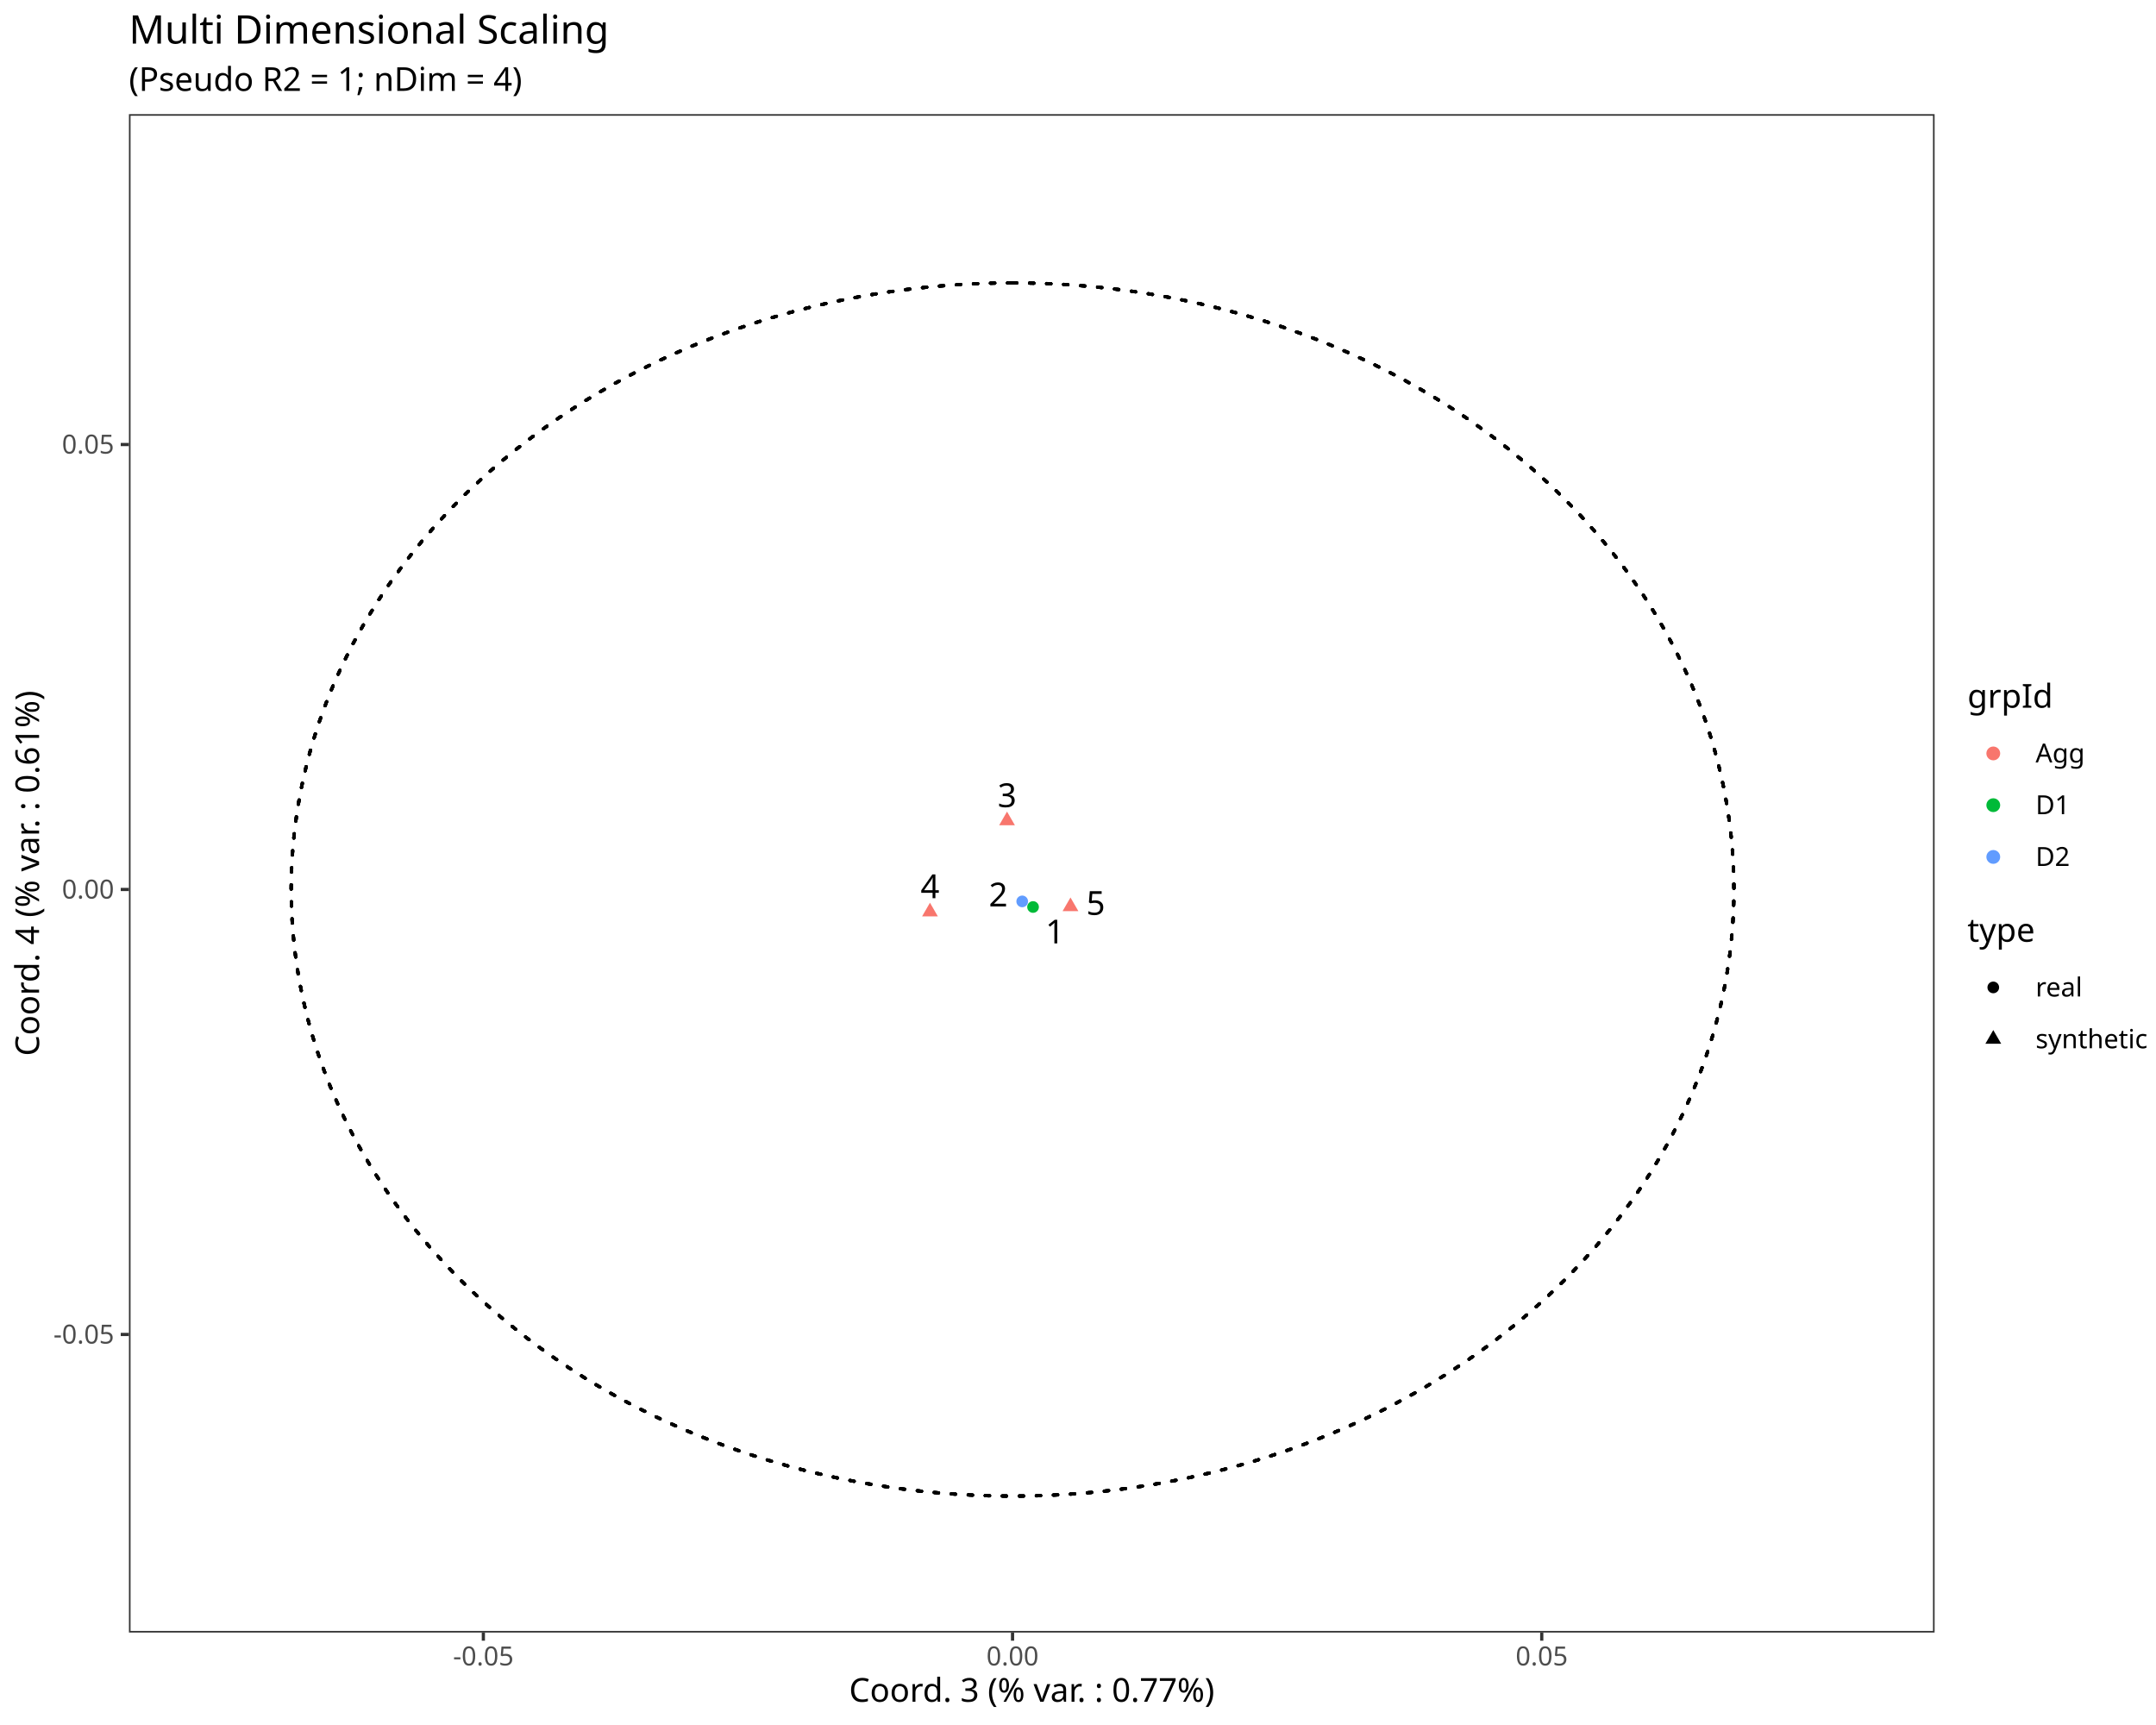
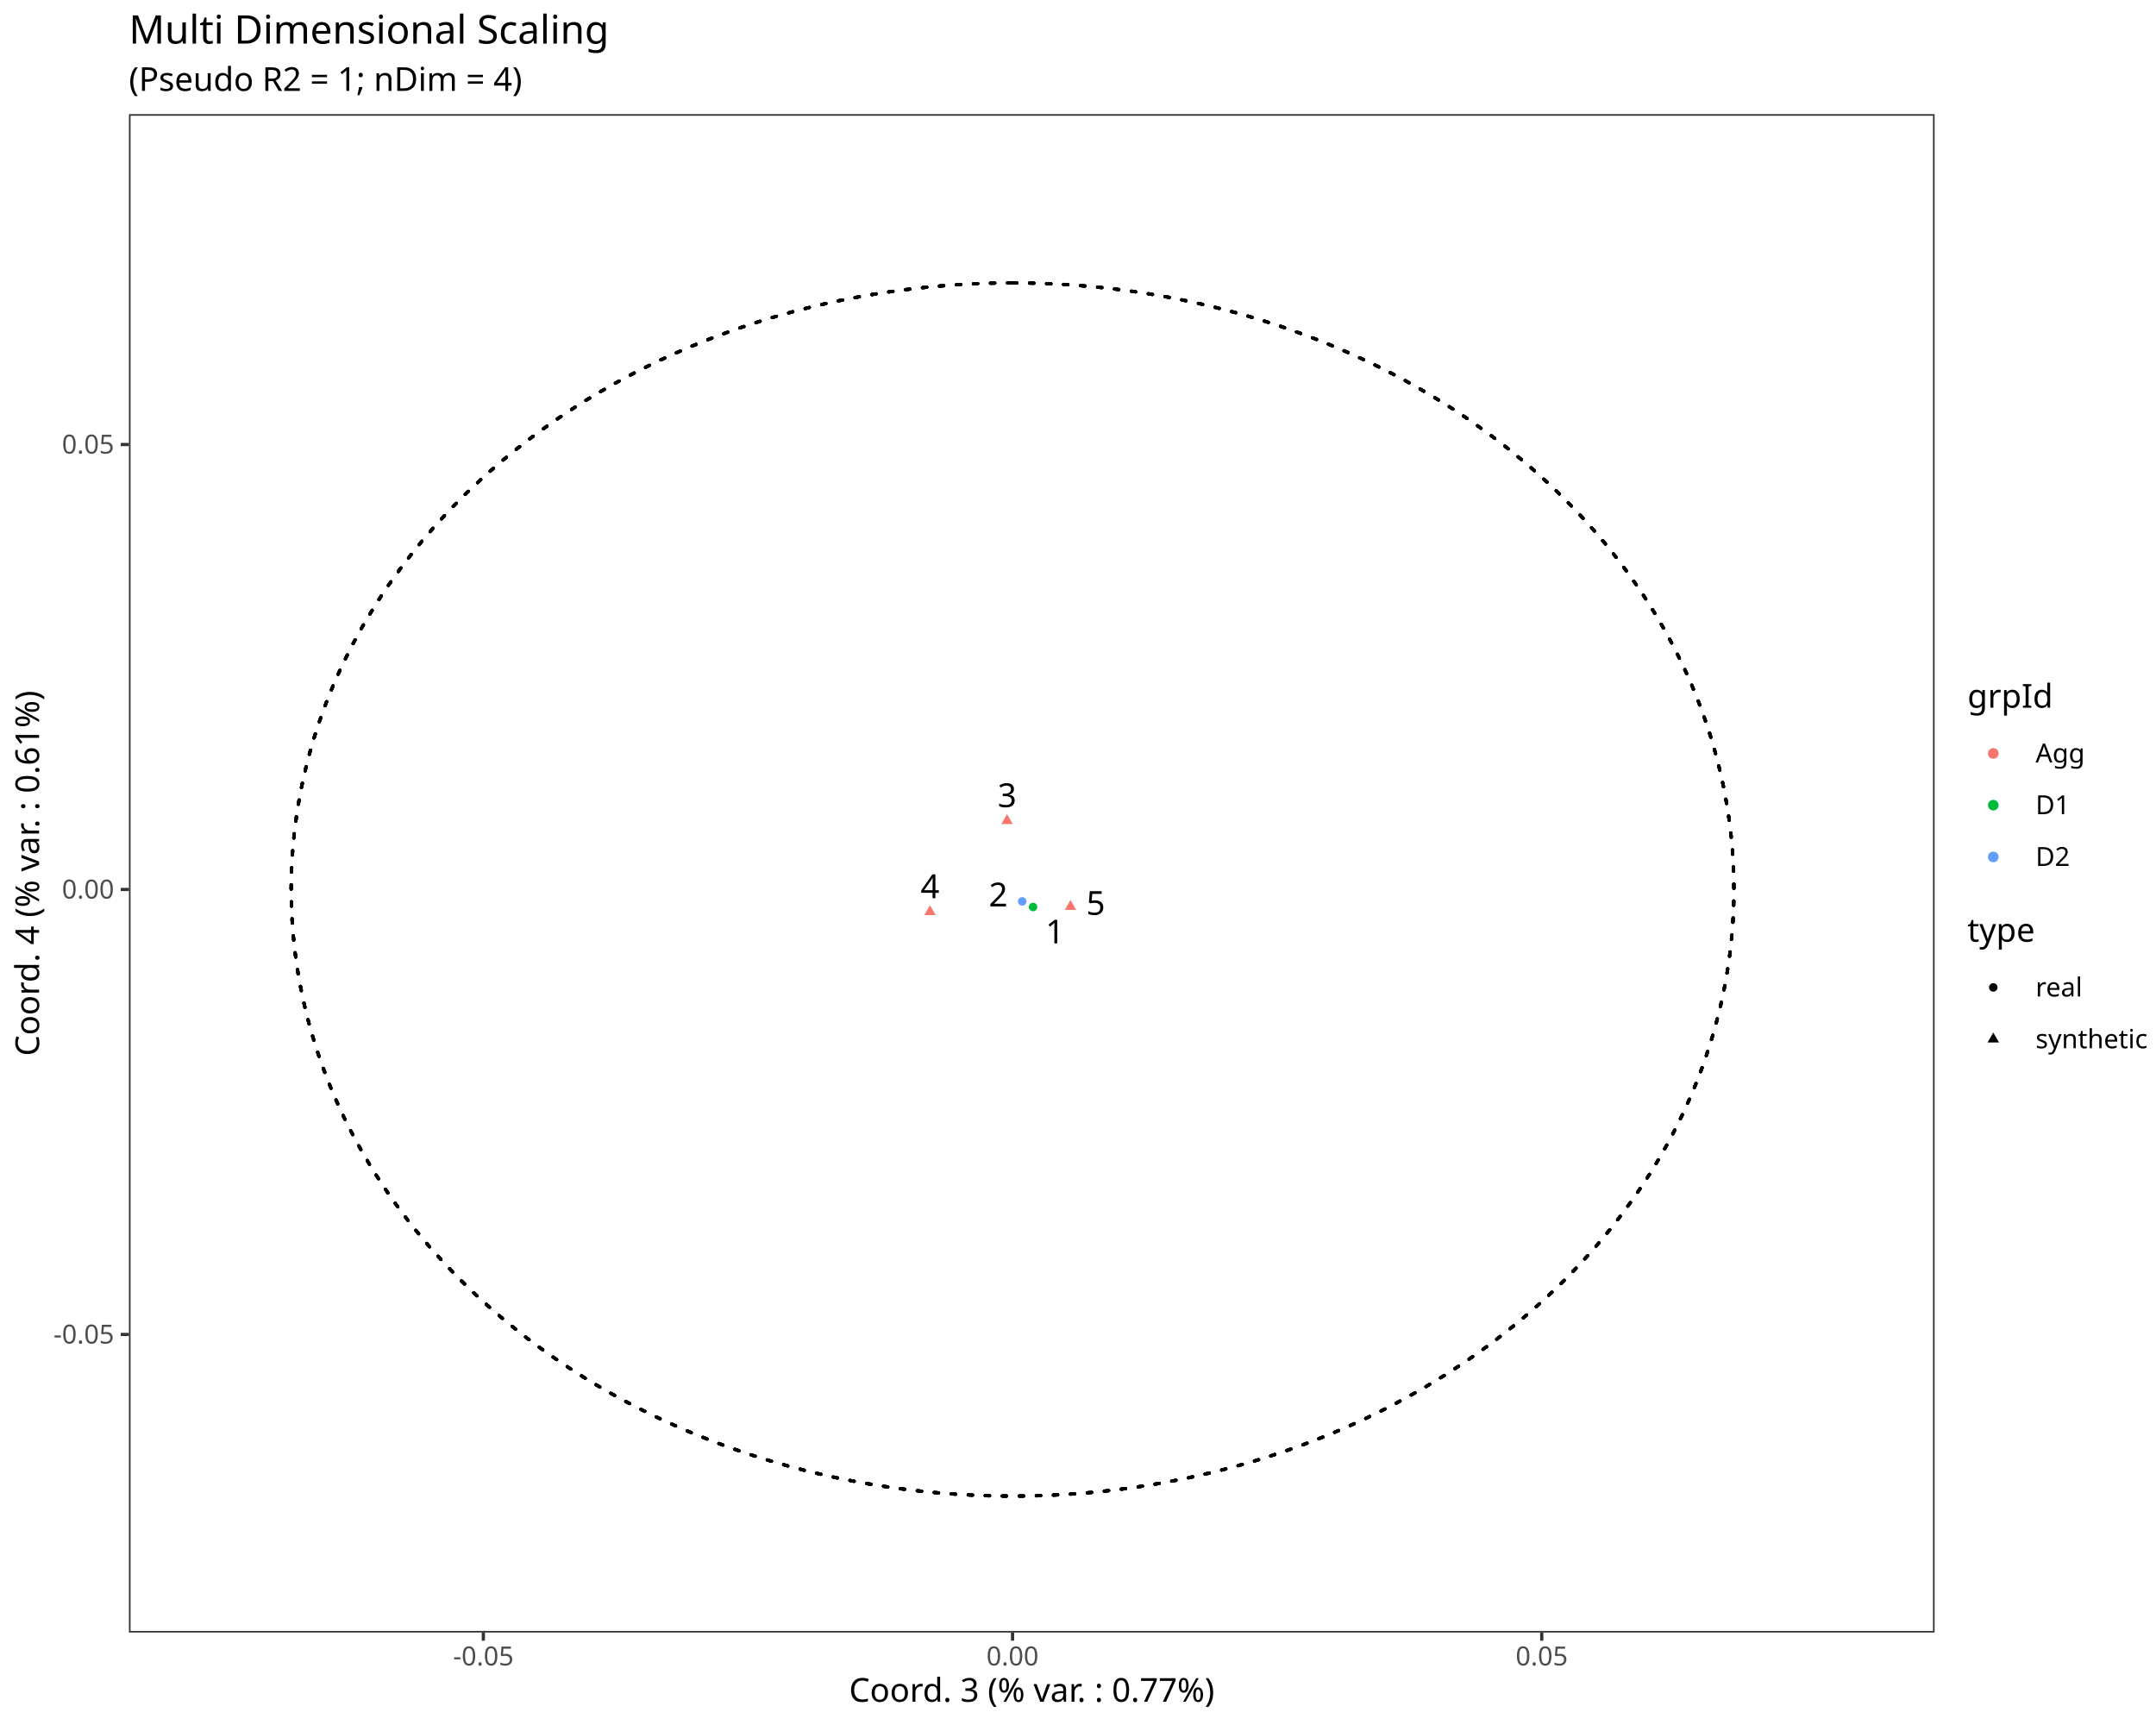
<svg xmlns="http://www.w3.org/2000/svg" class="svglite" data-engine-version="2.0" width="720.00pt" height="576.00pt" viewBox="0 0 720.00 576.00">
  <defs>
    <style type="text/css">
    .svglite line, .svglite polyline, .svglite polygon, .svglite path, .svglite rect, .svglite circle {
      fill: none;
      stroke: #000000;
      stroke-linecap: round;
      stroke-linejoin: round;
      stroke-miterlimit: 10.00;
    }
  </style>
  </defs>
  <rect width="100%" height="100%" style="stroke: none; fill: #FFFFFF;" />
  <defs>
    <clipPath id="cpMC4wMHw3MjAuMDB8MC4wMHw1NzYuMDA=">
      <rect x="0.00" y="0.00" width="720.00" height="576.00" />
    </clipPath>
  </defs>
  <g clip-path="url(#cpMC4wMHw3MjAuMDB8MC4wMHw1NzYuMDA=)">
    <rect x="0.00" y="0.00" width="720.00" height="576.00" style="stroke-width: 1.07; stroke: #FFFFFF; fill: #FFFFFF;" />
  </g>
  <defs>
    <clipPath id="cpNDMuMDZ8NjQ2LjA3fDM4LjEyfDU0NS4xMQ==">
      <rect x="43.06" y="38.12" width="603.00" height="507.00" />
    </clipPath>
  </defs>
  <g clip-path="url(#cpNDMuMDZ8NjQ2LjA3fDM4LjEyfDU0NS4xMQ==)">
    <rect x="43.06" y="38.12" width="603.00" height="507.00" style="stroke-width: 1.07; stroke: none; fill: #FFFFFF;" />
-     <circle cx="344.99" cy="302.86" r="1.95" style="stroke-width: 0.71; stroke: none; fill: #00BA38;" />
-     <circle cx="341.37" cy="300.99" r="1.95" style="stroke-width: 0.71; stroke: none; fill: #619CFF;" />
-     <polygon points="336.30,271.00 338.93,275.56 333.67,275.56 " style="stroke-width: 0.71; stroke: none; fill: #F8766D;" />
-     <polygon points="310.56,301.43 313.20,305.99 307.93,305.99 " style="stroke-width: 0.71; stroke: none; fill: #F8766D;" />
-     <polygon points="357.49,299.68 360.12,304.24 354.85,304.24 " style="stroke-width: 0.71; stroke: none; fill: #F8766D;" />
+     <circle cx="344.99" cy="302.86" r="1.42" style="stroke-width: 0.71; stroke: none; fill: #00BA38;" />
+     <circle cx="341.37" cy="300.99" r="1.42" style="stroke-width: 0.71; stroke: none; fill: #619CFF;" />
+     <polygon points="336.30,271.83 338.21,275.15 334.39,275.15 " style="stroke-width: 0.71; stroke: none; fill: #F8766D;" />
+     <polygon points="310.56,302.26 312.48,305.57 308.65,305.57 " style="stroke-width: 0.71; stroke: none; fill: #F8766D;" />
+     <polygon points="357.49,300.51 359.40,303.82 355.57,303.82 " style="stroke-width: 0.71; stroke: none; fill: #F8766D;" />
    <text x="352.30" y="315.01" text-anchor="middle" style="font-size: 11.04px; font-family: sans;" textLength="6.14px" lengthAdjust="spacingAndGlyphs">1</text>
    <text x="333.37" y="302.66" text-anchor="middle" style="font-size: 11.04px; font-family: sans;" textLength="6.14px" lengthAdjust="spacingAndGlyphs">2</text>
    <text x="336.32" y="269.50" text-anchor="middle" style="font-size: 11.04px; font-family: sans;" textLength="6.14px" lengthAdjust="spacingAndGlyphs">3</text>
    <text x="310.58" y="299.92" text-anchor="middle" style="font-size: 11.04px; font-family: sans;" textLength="6.14px" lengthAdjust="spacingAndGlyphs">4</text>
    <text x="365.91" y="305.48" text-anchor="middle" style="font-size: 11.04px; font-family: sans;" textLength="6.14px" lengthAdjust="spacingAndGlyphs">5</text>
    <polygon points="338.14,94.47 342.35,94.50 346.55,94.59 350.75,94.74 354.95,94.96 359.14,95.24 363.32,95.58 367.50,95.98 371.67,96.44 375.83,96.96 379.97,97.54 384.11,98.19 388.23,98.89 392.33,99.66 396.42,100.48 400.49,101.37 404.54,102.31 408.58,103.32 412.59,104.38 416.57,105.50 420.54,106.68 424.47,107.92 428.39,109.21 432.27,110.57 436.13,111.98 439.95,113.44 443.75,114.97 447.51,116.54 451.24,118.17 454.93,119.86 458.59,121.60 462.22,123.40 465.80,125.24 469.35,127.14 472.85,129.09 476.32,131.10 479.74,133.15 483.12,135.25 486.46,137.40 489.75,139.60 492.99,141.85 496.19,144.15 499.34,146.49 502.44,148.88 505.49,151.31 508.49,153.79 511.43,156.31 514.33,158.88 517.17,161.48 519.95,164.13 522.68,166.82 525.36,169.55 527.98,172.31 530.54,175.12 533.04,177.96 535.48,180.84 537.86,183.75 540.18,186.70 542.44,189.68 544.64,192.69 546.77,195.74 548.84,198.82 550.85,201.92 552.79,205.06 554.66,208.22 556.47,211.41 558.22,214.63 559.89,217.87 561.50,221.14 563.04,224.43 564.52,227.74 565.92,231.07 567.25,234.42 568.52,237.79 569.71,241.18 570.84,244.59 571.89,248.01 572.87,251.45 573.78,254.90 574.62,258.37 575.39,261.84 576.08,265.33 576.70,268.82 577.25,272.33 577.73,275.84 578.13,279.36 578.46,282.88 578.72,286.41 578.90,289.95 579.01,293.48 579.05,297.01 579.01,300.55 578.90,304.08 578.72,307.61 578.46,311.14 578.13,314.67 577.73,318.19 577.25,321.70 576.70,325.20 576.08,328.70 575.39,332.19 574.62,335.66 573.78,339.13 572.87,342.58 571.89,346.01 570.84,349.44 569.71,352.84 568.52,356.23 567.25,359.60 565.92,362.96 564.52,366.29 563.04,369.60 561.50,372.89 559.89,376.16 558.22,379.40 556.47,382.61 554.66,385.81 552.79,388.97 550.85,392.10 548.84,395.21 546.77,398.29 544.64,401.33 542.44,404.35 540.18,407.33 537.86,410.28 535.48,413.19 533.04,416.07 530.54,418.91 527.98,421.71 525.36,424.48 522.68,427.21 519.95,429.90 517.17,432.54 514.33,435.15 511.43,437.72 508.49,440.24 505.49,442.71 502.44,445.15 499.34,447.54 496.19,449.88 492.99,452.17 489.75,454.42 486.46,456.62 483.12,458.78 479.74,460.88 476.32,462.93 472.85,464.93 469.35,466.88 465.80,468.78 462.22,470.63 458.59,472.43 454.93,474.17 451.24,475.85 447.51,477.49 443.75,479.06 439.95,480.58 436.13,482.05 432.27,483.46 428.39,484.81 424.47,486.11 420.54,487.35 416.57,488.53 412.59,489.65 408.58,490.71 404.54,491.72 400.49,492.66 396.42,493.55 392.33,494.37 388.23,495.14 384.11,495.84 379.97,496.48 375.83,497.07 371.67,497.59 367.50,498.05 363.32,498.45 359.14,498.79 354.95,499.07 350.75,499.28 346.55,499.44 342.35,499.53 338.14,499.56 333.94,499.53 329.73,499.44 325.53,499.28 321.34,499.07 317.15,498.79 312.96,498.45 308.78,498.05 304.62,497.59 300.46,497.07 296.31,496.48 292.18,495.84 288.06,495.14 283.95,494.37 279.86,493.55 275.79,492.66 271.74,491.72 267.71,490.71 263.70,489.65 259.71,488.53 255.75,487.35 251.81,486.11 247.90,484.81 244.01,483.46 240.16,482.05 236.33,480.58 232.54,479.06 228.77,477.49 225.05,475.85 221.35,474.17 217.69,472.43 214.07,470.63 210.48,468.78 206.94,466.88 203.43,464.93 199.97,462.93 196.54,460.88 193.16,458.78 189.83,456.62 186.54,454.42 183.29,452.17 180.10,449.88 176.95,447.54 173.85,445.15 170.80,442.71 167.80,440.24 164.85,437.72 161.96,435.15 159.12,432.54 156.33,429.90 153.60,427.21 150.93,424.48 148.31,421.71 145.75,418.91 143.25,416.07 140.81,413.19 138.42,410.28 136.10,407.33 133.85,404.35 131.65,401.33 129.51,398.29 127.44,395.21 125.44,392.10 123.50,388.97 121.62,385.81 119.81,382.61 118.07,379.40 116.39,376.16 114.78,372.89 113.24,369.60 111.77,366.29 110.36,362.96 109.03,359.60 107.77,356.23 106.57,352.84 105.45,349.44 104.40,346.01 103.41,342.58 102.50,339.13 101.67,335.66 100.90,332.19 100.21,328.70 99.58,325.20 99.04,321.70 98.56,318.19 98.16,314.67 97.83,311.14 97.57,307.61 97.39,304.08 97.28,300.55 97.24,297.01 97.28,293.48 97.39,289.95 97.57,286.41 97.83,282.88 98.16,279.36 98.56,275.84 99.04,272.33 99.58,268.82 100.21,265.33 100.90,261.84 101.67,258.37 102.50,254.90 103.41,251.45 104.40,248.01 105.45,244.59 106.57,241.18 107.77,237.79 109.03,234.42 110.36,231.07 111.77,227.74 113.24,224.43 114.78,221.14 116.39,217.87 118.07,214.63 119.81,211.41 121.62,208.22 123.50,205.06 125.44,201.92 127.44,198.82 129.51,195.74 131.65,192.69 133.85,189.68 136.10,186.70 138.42,183.75 140.81,180.84 143.25,177.96 145.75,175.12 148.31,172.31 150.93,169.55 153.60,166.82 156.33,164.13 159.12,161.48 161.96,158.88 164.85,156.31 167.80,153.79 170.80,151.31 173.85,148.88 176.95,146.49 180.10,144.15 183.29,141.85 186.54,139.60 189.83,137.40 193.16,135.25 196.54,133.15 199.97,131.10 203.43,129.09 206.94,127.14 210.48,125.24 214.07,123.40 217.69,121.60 221.35,119.86 225.05,118.17 228.77,116.54 232.54,114.97 236.33,113.44 240.16,111.98 244.01,110.57 247.90,109.21 251.81,107.92 255.75,106.68 259.71,105.50 263.70,104.38 267.71,103.32 271.74,102.31 275.79,101.37 279.86,100.48 283.95,99.66 288.06,98.89 292.18,98.19 296.31,97.54 300.46,96.96 304.62,96.44 308.78,95.98 312.96,95.58 317.15,95.24 321.34,94.96 325.53,94.74 329.73,94.59 333.94,94.50 338.14,94.47 " style="stroke-width: 1.07; stroke-dasharray: 1.42,4.27; fill: none;" />
    <polygon points="338.14,94.47 342.35,94.50 346.55,94.59 350.75,94.74 354.95,94.96 359.14,95.24 363.32,95.58 367.50,95.98 371.67,96.44 375.83,96.96 379.97,97.54 384.11,98.19 388.23,98.89 392.33,99.66 396.42,100.48 400.49,101.37 404.54,102.31 408.58,103.32 412.59,104.38 416.57,105.50 420.54,106.68 424.47,107.92 428.39,109.21 432.27,110.57 436.13,111.98 439.95,113.44 443.75,114.97 447.51,116.54 451.24,118.17 454.93,119.86 458.59,121.60 462.22,123.40 465.80,125.24 469.35,127.14 472.85,129.09 476.32,131.10 479.74,133.15 483.12,135.25 486.46,137.40 489.75,139.60 492.99,141.85 496.19,144.15 499.34,146.49 502.44,148.88 505.49,151.31 508.49,153.79 511.43,156.31 514.33,158.88 517.17,161.48 519.95,164.13 522.68,166.82 525.36,169.55 527.98,172.31 530.54,175.12 533.04,177.96 535.48,180.84 537.86,183.75 540.18,186.70 542.44,189.68 544.64,192.69 546.77,195.74 548.84,198.82 550.85,201.92 552.79,205.06 554.66,208.22 556.47,211.41 558.22,214.63 559.89,217.87 561.50,221.14 563.04,224.43 564.52,227.74 565.92,231.07 567.25,234.42 568.52,237.79 569.71,241.18 570.84,244.59 571.89,248.01 572.87,251.45 573.78,254.90 574.62,258.37 575.39,261.84 576.08,265.33 576.70,268.82 577.25,272.33 577.73,275.84 578.13,279.36 578.46,282.88 578.72,286.41 578.90,289.95 579.01,293.48 579.05,297.01 579.01,300.55 578.90,304.08 578.72,307.61 578.46,311.14 578.13,314.67 577.73,318.19 577.25,321.70 576.70,325.20 576.08,328.70 575.39,332.19 574.62,335.66 573.78,339.13 572.87,342.58 571.89,346.01 570.84,349.44 569.71,352.84 568.52,356.23 567.25,359.60 565.92,362.96 564.52,366.29 563.04,369.60 561.50,372.89 559.89,376.16 558.22,379.40 556.47,382.61 554.66,385.81 552.79,388.97 550.85,392.10 548.84,395.21 546.77,398.29 544.64,401.33 542.44,404.35 540.18,407.33 537.86,410.28 535.48,413.19 533.04,416.07 530.54,418.91 527.98,421.71 525.36,424.48 522.68,427.21 519.95,429.90 517.17,432.54 514.33,435.15 511.43,437.72 508.49,440.24 505.49,442.71 502.44,445.15 499.34,447.54 496.19,449.88 492.99,452.17 489.75,454.42 486.46,456.62 483.12,458.78 479.74,460.88 476.32,462.93 472.85,464.93 469.35,466.88 465.80,468.78 462.22,470.63 458.59,472.43 454.93,474.17 451.24,475.85 447.51,477.49 443.75,479.06 439.95,480.58 436.13,482.05 432.27,483.46 428.39,484.81 424.47,486.11 420.54,487.35 416.57,488.53 412.59,489.65 408.58,490.71 404.54,491.72 400.49,492.66 396.42,493.55 392.33,494.37 388.23,495.14 384.11,495.84 379.97,496.48 375.83,497.07 371.67,497.59 367.50,498.05 363.32,498.45 359.14,498.79 354.95,499.07 350.75,499.28 346.55,499.44 342.35,499.53 338.14,499.56 333.94,499.53 329.73,499.44 325.53,499.28 321.34,499.07 317.15,498.79 312.96,498.45 308.78,498.05 304.62,497.59 300.46,497.07 296.31,496.48 292.18,495.84 288.06,495.14 283.95,494.37 279.86,493.55 275.79,492.66 271.74,491.72 267.71,490.71 263.70,489.65 259.71,488.53 255.75,487.35 251.81,486.11 247.90,484.81 244.01,483.46 240.16,482.05 236.33,480.58 232.54,479.06 228.77,477.49 225.05,475.85 221.35,474.17 217.69,472.43 214.07,470.63 210.48,468.78 206.94,466.88 203.43,464.93 199.97,462.93 196.54,460.88 193.16,458.78 189.83,456.62 186.54,454.42 183.29,452.17 180.10,449.88 176.95,447.54 173.85,445.15 170.80,442.71 167.80,440.24 164.85,437.72 161.96,435.15 159.12,432.54 156.33,429.90 153.60,427.21 150.93,424.48 148.31,421.71 145.75,418.91 143.25,416.07 140.81,413.19 138.42,410.28 136.10,407.33 133.85,404.35 131.65,401.33 129.51,398.29 127.44,395.21 125.44,392.10 123.50,388.97 121.62,385.81 119.81,382.61 118.07,379.40 116.39,376.16 114.78,372.89 113.24,369.60 111.77,366.29 110.36,362.96 109.03,359.60 107.77,356.23 106.57,352.84 105.45,349.44 104.40,346.01 103.41,342.58 102.50,339.13 101.67,335.66 100.90,332.19 100.21,328.70 99.58,325.20 99.04,321.70 98.56,318.19 98.16,314.67 97.83,311.14 97.57,307.61 97.39,304.08 97.28,300.55 97.24,297.01 97.28,293.48 97.39,289.95 97.57,286.41 97.83,282.88 98.16,279.36 98.56,275.84 99.04,272.33 99.58,268.82 100.21,265.33 100.90,261.84 101.67,258.37 102.50,254.90 103.41,251.45 104.40,248.01 105.45,244.59 106.57,241.18 107.77,237.79 109.03,234.42 110.36,231.07 111.77,227.74 113.24,224.43 114.78,221.14 116.39,217.87 118.07,214.63 119.81,211.41 121.62,208.22 123.50,205.06 125.44,201.92 127.44,198.82 129.51,195.74 131.65,192.69 133.85,189.68 136.10,186.70 138.42,183.75 140.81,180.84 143.25,177.96 145.75,175.12 148.31,172.31 150.93,169.55 153.60,166.82 156.33,164.13 159.12,161.48 161.96,158.88 164.85,156.31 167.80,153.79 170.80,151.31 173.85,148.88 176.95,146.49 180.10,144.15 183.29,141.85 186.54,139.60 189.83,137.40 193.16,135.25 196.54,133.15 199.97,131.10 203.43,129.09 206.94,127.14 210.48,125.24 214.07,123.40 217.69,121.60 221.35,119.86 225.05,118.17 228.77,116.54 232.54,114.97 236.33,113.44 240.16,111.98 244.01,110.57 247.90,109.21 251.81,107.92 255.75,106.68 259.71,105.50 263.70,104.38 267.71,103.32 271.74,102.31 275.79,101.37 279.86,100.48 283.95,99.66 288.06,98.89 292.18,98.19 296.31,97.54 300.46,96.96 304.62,96.44 308.78,95.98 312.96,95.58 317.15,95.24 321.34,94.96 325.53,94.74 329.73,94.59 333.94,94.50 338.14,94.47 " style="stroke-width: 1.07; stroke-dasharray: 1.42,4.27; fill: none;" />
    <polygon points="338.14,94.47 342.35,94.50 346.55,94.59 350.75,94.74 354.95,94.96 359.14,95.24 363.32,95.58 367.50,95.98 371.67,96.44 375.83,96.96 379.97,97.54 384.11,98.19 388.23,98.89 392.33,99.66 396.42,100.48 400.49,101.37 404.54,102.31 408.58,103.32 412.59,104.38 416.57,105.50 420.54,106.68 424.47,107.92 428.39,109.21 432.27,110.57 436.13,111.98 439.95,113.44 443.75,114.97 447.51,116.54 451.24,118.17 454.93,119.86 458.59,121.60 462.22,123.40 465.80,125.24 469.35,127.14 472.85,129.09 476.32,131.10 479.74,133.15 483.12,135.25 486.46,137.40 489.75,139.60 492.99,141.85 496.19,144.15 499.34,146.49 502.44,148.88 505.49,151.31 508.49,153.79 511.43,156.31 514.33,158.88 517.17,161.48 519.95,164.13 522.68,166.82 525.36,169.55 527.98,172.31 530.54,175.12 533.04,177.96 535.48,180.84 537.86,183.75 540.18,186.70 542.44,189.68 544.64,192.69 546.77,195.74 548.84,198.82 550.85,201.92 552.79,205.06 554.66,208.22 556.47,211.41 558.22,214.63 559.89,217.87 561.50,221.14 563.04,224.43 564.52,227.74 565.92,231.07 567.25,234.42 568.52,237.79 569.71,241.18 570.84,244.59 571.89,248.01 572.87,251.45 573.78,254.90 574.62,258.37 575.39,261.84 576.08,265.33 576.70,268.82 577.25,272.33 577.73,275.84 578.13,279.36 578.46,282.88 578.72,286.41 578.90,289.95 579.01,293.48 579.05,297.01 579.01,300.55 578.90,304.08 578.72,307.61 578.46,311.14 578.13,314.67 577.73,318.19 577.25,321.70 576.70,325.20 576.08,328.70 575.39,332.19 574.62,335.66 573.78,339.13 572.87,342.58 571.89,346.01 570.84,349.44 569.71,352.84 568.52,356.23 567.25,359.60 565.92,362.96 564.52,366.29 563.04,369.60 561.50,372.89 559.89,376.16 558.22,379.40 556.47,382.61 554.66,385.81 552.79,388.97 550.85,392.10 548.84,395.21 546.77,398.29 544.64,401.33 542.44,404.35 540.18,407.33 537.86,410.28 535.48,413.19 533.04,416.07 530.54,418.91 527.98,421.71 525.36,424.48 522.68,427.21 519.95,429.90 517.17,432.54 514.33,435.15 511.43,437.72 508.49,440.24 505.49,442.71 502.44,445.15 499.34,447.54 496.19,449.88 492.99,452.17 489.75,454.42 486.46,456.62 483.12,458.78 479.74,460.88 476.32,462.93 472.85,464.93 469.35,466.88 465.80,468.78 462.22,470.63 458.59,472.43 454.93,474.17 451.24,475.85 447.51,477.49 443.75,479.06 439.95,480.58 436.13,482.05 432.27,483.46 428.39,484.81 424.47,486.11 420.54,487.35 416.57,488.53 412.59,489.65 408.58,490.71 404.54,491.72 400.49,492.66 396.42,493.55 392.33,494.37 388.23,495.14 384.11,495.84 379.97,496.48 375.83,497.07 371.67,497.59 367.50,498.05 363.32,498.45 359.14,498.79 354.95,499.07 350.75,499.28 346.55,499.44 342.35,499.53 338.14,499.56 333.94,499.53 329.73,499.44 325.53,499.28 321.34,499.07 317.15,498.79 312.96,498.45 308.78,498.05 304.62,497.59 300.46,497.07 296.31,496.48 292.18,495.84 288.06,495.14 283.95,494.37 279.86,493.55 275.79,492.66 271.74,491.72 267.71,490.71 263.70,489.65 259.71,488.53 255.75,487.35 251.81,486.11 247.90,484.81 244.01,483.46 240.16,482.05 236.33,480.58 232.54,479.06 228.77,477.49 225.05,475.85 221.35,474.17 217.69,472.43 214.07,470.63 210.48,468.78 206.94,466.88 203.43,464.93 199.97,462.93 196.54,460.88 193.16,458.78 189.83,456.62 186.54,454.42 183.29,452.17 180.10,449.88 176.95,447.54 173.85,445.15 170.80,442.71 167.80,440.24 164.85,437.72 161.96,435.15 159.12,432.54 156.33,429.90 153.60,427.21 150.93,424.48 148.31,421.71 145.75,418.91 143.25,416.07 140.81,413.19 138.42,410.28 136.10,407.33 133.85,404.35 131.65,401.33 129.51,398.29 127.44,395.21 125.44,392.10 123.50,388.97 121.62,385.81 119.81,382.61 118.07,379.40 116.39,376.16 114.78,372.89 113.24,369.60 111.77,366.29 110.36,362.96 109.03,359.60 107.77,356.23 106.57,352.84 105.45,349.44 104.40,346.01 103.41,342.58 102.50,339.13 101.67,335.66 100.90,332.19 100.21,328.70 99.58,325.20 99.04,321.70 98.56,318.19 98.16,314.67 97.83,311.14 97.57,307.61 97.39,304.08 97.28,300.55 97.24,297.01 97.28,293.48 97.39,289.95 97.57,286.41 97.83,282.88 98.16,279.36 98.56,275.84 99.04,272.33 99.58,268.82 100.21,265.33 100.90,261.84 101.67,258.37 102.50,254.90 103.41,251.45 104.40,248.01 105.45,244.59 106.57,241.18 107.77,237.79 109.03,234.42 110.36,231.07 111.77,227.74 113.24,224.43 114.78,221.14 116.39,217.87 118.07,214.63 119.81,211.41 121.62,208.22 123.50,205.06 125.44,201.92 127.44,198.82 129.51,195.74 131.65,192.69 133.85,189.68 136.10,186.70 138.42,183.75 140.81,180.84 143.25,177.96 145.75,175.12 148.31,172.31 150.93,169.55 153.60,166.82 156.33,164.13 159.12,161.48 161.96,158.88 164.85,156.31 167.80,153.79 170.80,151.31 173.85,148.88 176.95,146.49 180.10,144.15 183.29,141.85 186.54,139.60 189.83,137.40 193.16,135.25 196.54,133.15 199.97,131.10 203.43,129.09 206.94,127.14 210.48,125.24 214.07,123.40 217.69,121.60 221.35,119.86 225.05,118.17 228.77,116.54 232.54,114.97 236.33,113.44 240.16,111.98 244.01,110.57 247.90,109.21 251.81,107.92 255.75,106.68 259.71,105.50 263.70,104.38 267.71,103.32 271.74,102.31 275.79,101.37 279.86,100.48 283.95,99.66 288.06,98.89 292.18,98.19 296.31,97.54 300.46,96.96 304.62,96.44 308.78,95.98 312.96,95.58 317.15,95.24 321.34,94.96 325.53,94.74 329.73,94.59 333.94,94.50 338.14,94.47 " style="stroke-width: 1.07; stroke-dasharray: 1.42,4.27; fill: none;" />
    <polygon points="338.14,94.47 342.35,94.50 346.55,94.59 350.75,94.74 354.95,94.96 359.14,95.24 363.32,95.58 367.50,95.98 371.67,96.44 375.83,96.96 379.97,97.54 384.11,98.19 388.23,98.89 392.33,99.66 396.42,100.48 400.49,101.37 404.54,102.31 408.58,103.32 412.59,104.38 416.57,105.50 420.54,106.68 424.47,107.92 428.39,109.21 432.27,110.57 436.13,111.98 439.95,113.44 443.75,114.97 447.51,116.54 451.24,118.17 454.93,119.86 458.59,121.60 462.22,123.40 465.80,125.24 469.35,127.14 472.85,129.09 476.32,131.10 479.74,133.15 483.12,135.25 486.46,137.40 489.75,139.60 492.99,141.85 496.19,144.15 499.34,146.49 502.44,148.88 505.49,151.31 508.49,153.79 511.43,156.31 514.33,158.88 517.17,161.48 519.95,164.13 522.68,166.82 525.36,169.55 527.98,172.31 530.54,175.12 533.04,177.96 535.48,180.84 537.86,183.75 540.18,186.70 542.44,189.68 544.64,192.69 546.77,195.74 548.84,198.82 550.85,201.92 552.79,205.06 554.66,208.22 556.47,211.41 558.22,214.63 559.89,217.87 561.50,221.14 563.04,224.43 564.52,227.74 565.92,231.07 567.25,234.42 568.52,237.79 569.71,241.18 570.84,244.59 571.89,248.01 572.87,251.45 573.78,254.90 574.62,258.37 575.39,261.84 576.08,265.33 576.70,268.82 577.25,272.33 577.73,275.84 578.13,279.36 578.46,282.88 578.72,286.41 578.90,289.95 579.01,293.48 579.05,297.01 579.01,300.55 578.90,304.08 578.72,307.61 578.46,311.14 578.13,314.67 577.73,318.19 577.25,321.70 576.70,325.20 576.08,328.70 575.39,332.19 574.62,335.66 573.78,339.13 572.87,342.58 571.89,346.01 570.84,349.44 569.71,352.84 568.52,356.23 567.25,359.60 565.92,362.96 564.52,366.29 563.04,369.60 561.50,372.89 559.89,376.16 558.22,379.40 556.47,382.61 554.66,385.81 552.79,388.97 550.85,392.10 548.84,395.21 546.77,398.29 544.64,401.33 542.44,404.35 540.18,407.33 537.86,410.28 535.48,413.19 533.04,416.07 530.54,418.91 527.98,421.71 525.36,424.48 522.68,427.21 519.95,429.90 517.17,432.54 514.33,435.15 511.43,437.72 508.49,440.24 505.49,442.71 502.44,445.15 499.34,447.54 496.19,449.88 492.99,452.17 489.75,454.42 486.46,456.62 483.12,458.78 479.74,460.88 476.32,462.93 472.85,464.93 469.35,466.88 465.80,468.78 462.22,470.63 458.59,472.43 454.93,474.17 451.24,475.85 447.51,477.49 443.75,479.06 439.95,480.58 436.13,482.05 432.27,483.46 428.39,484.81 424.47,486.11 420.54,487.35 416.57,488.53 412.59,489.65 408.58,490.71 404.54,491.72 400.49,492.66 396.42,493.55 392.33,494.37 388.23,495.14 384.11,495.84 379.97,496.48 375.83,497.07 371.67,497.59 367.50,498.05 363.32,498.45 359.14,498.79 354.95,499.07 350.75,499.28 346.55,499.44 342.35,499.53 338.14,499.56 333.94,499.53 329.73,499.44 325.53,499.28 321.34,499.07 317.15,498.79 312.96,498.45 308.78,498.05 304.62,497.59 300.46,497.07 296.31,496.48 292.18,495.84 288.06,495.14 283.95,494.37 279.86,493.55 275.79,492.66 271.74,491.72 267.71,490.71 263.70,489.65 259.71,488.53 255.75,487.35 251.81,486.11 247.90,484.81 244.01,483.46 240.16,482.05 236.33,480.58 232.54,479.06 228.77,477.49 225.05,475.85 221.35,474.17 217.69,472.43 214.07,470.63 210.48,468.78 206.94,466.88 203.43,464.93 199.97,462.93 196.54,460.88 193.16,458.78 189.83,456.62 186.54,454.42 183.29,452.17 180.10,449.88 176.95,447.54 173.85,445.15 170.80,442.71 167.80,440.24 164.85,437.72 161.96,435.15 159.12,432.54 156.33,429.90 153.60,427.21 150.93,424.48 148.31,421.71 145.75,418.91 143.25,416.07 140.81,413.19 138.42,410.28 136.10,407.33 133.85,404.35 131.65,401.33 129.51,398.29 127.44,395.21 125.44,392.10 123.50,388.97 121.62,385.81 119.81,382.61 118.07,379.40 116.39,376.16 114.78,372.89 113.24,369.60 111.77,366.29 110.36,362.96 109.03,359.60 107.77,356.23 106.57,352.84 105.45,349.44 104.40,346.01 103.41,342.58 102.50,339.13 101.67,335.66 100.90,332.19 100.21,328.70 99.58,325.20 99.04,321.70 98.56,318.19 98.16,314.67 97.83,311.14 97.57,307.61 97.39,304.08 97.28,300.55 97.24,297.01 97.28,293.48 97.39,289.95 97.57,286.41 97.83,282.88 98.16,279.36 98.56,275.84 99.04,272.33 99.58,268.82 100.21,265.33 100.90,261.84 101.67,258.37 102.50,254.90 103.41,251.45 104.40,248.01 105.45,244.59 106.57,241.18 107.77,237.79 109.03,234.42 110.36,231.07 111.77,227.74 113.24,224.43 114.78,221.14 116.39,217.87 118.07,214.63 119.81,211.41 121.62,208.22 123.50,205.06 125.44,201.92 127.44,198.82 129.51,195.74 131.65,192.69 133.85,189.68 136.10,186.70 138.42,183.75 140.81,180.84 143.25,177.96 145.75,175.12 148.31,172.31 150.93,169.55 153.60,166.82 156.33,164.13 159.12,161.48 161.96,158.88 164.85,156.31 167.80,153.79 170.80,151.31 173.85,148.88 176.95,146.49 180.10,144.15 183.29,141.85 186.54,139.60 189.83,137.40 193.16,135.25 196.54,133.15 199.97,131.10 203.43,129.09 206.94,127.14 210.48,125.24 214.07,123.40 217.69,121.60 221.35,119.86 225.05,118.17 228.77,116.54 232.54,114.97 236.33,113.44 240.16,111.98 244.01,110.57 247.90,109.21 251.81,107.92 255.75,106.68 259.71,105.50 263.70,104.38 267.71,103.32 271.74,102.31 275.79,101.37 279.86,100.48 283.95,99.66 288.06,98.89 292.18,98.19 296.31,97.54 300.46,96.96 304.62,96.44 308.78,95.98 312.96,95.58 317.15,95.24 321.34,94.96 325.53,94.74 329.73,94.59 333.94,94.50 338.14,94.47 " style="stroke-width: 1.07; stroke-dasharray: 1.42,4.27; fill: none;" />
    <polygon points="338.14,94.47 342.35,94.50 346.55,94.59 350.75,94.74 354.95,94.96 359.14,95.24 363.32,95.58 367.50,95.98 371.67,96.44 375.83,96.96 379.97,97.54 384.11,98.19 388.23,98.89 392.33,99.66 396.42,100.48 400.49,101.37 404.54,102.31 408.58,103.32 412.59,104.38 416.57,105.50 420.54,106.68 424.47,107.92 428.39,109.21 432.27,110.57 436.13,111.98 439.95,113.44 443.75,114.97 447.51,116.54 451.24,118.17 454.93,119.86 458.59,121.60 462.22,123.40 465.80,125.24 469.35,127.14 472.85,129.09 476.32,131.10 479.74,133.15 483.12,135.25 486.46,137.40 489.75,139.60 492.99,141.85 496.19,144.15 499.34,146.49 502.44,148.88 505.49,151.31 508.49,153.79 511.43,156.31 514.33,158.88 517.17,161.48 519.95,164.13 522.68,166.82 525.36,169.55 527.98,172.31 530.54,175.12 533.04,177.96 535.48,180.84 537.86,183.75 540.18,186.70 542.44,189.68 544.64,192.69 546.77,195.74 548.84,198.82 550.85,201.92 552.79,205.06 554.66,208.22 556.47,211.41 558.22,214.63 559.89,217.87 561.50,221.14 563.04,224.43 564.52,227.74 565.92,231.07 567.25,234.42 568.52,237.79 569.71,241.18 570.84,244.59 571.89,248.01 572.87,251.45 573.78,254.90 574.62,258.37 575.39,261.84 576.08,265.33 576.70,268.82 577.25,272.33 577.73,275.84 578.13,279.36 578.46,282.88 578.72,286.41 578.90,289.95 579.01,293.48 579.05,297.01 579.01,300.55 578.90,304.08 578.72,307.61 578.46,311.14 578.13,314.67 577.73,318.19 577.25,321.70 576.70,325.20 576.08,328.70 575.39,332.19 574.62,335.66 573.78,339.13 572.87,342.58 571.89,346.01 570.84,349.44 569.71,352.84 568.52,356.23 567.25,359.60 565.92,362.96 564.52,366.29 563.04,369.60 561.50,372.89 559.89,376.16 558.22,379.40 556.47,382.61 554.66,385.81 552.79,388.97 550.85,392.10 548.84,395.21 546.77,398.29 544.64,401.33 542.44,404.35 540.18,407.33 537.86,410.28 535.48,413.19 533.04,416.07 530.54,418.91 527.98,421.71 525.36,424.48 522.68,427.21 519.95,429.90 517.17,432.54 514.33,435.15 511.43,437.72 508.49,440.24 505.49,442.71 502.44,445.15 499.34,447.54 496.19,449.88 492.99,452.17 489.75,454.42 486.46,456.62 483.12,458.78 479.74,460.88 476.32,462.93 472.85,464.93 469.35,466.88 465.80,468.78 462.22,470.63 458.59,472.43 454.93,474.17 451.24,475.85 447.51,477.49 443.75,479.06 439.95,480.58 436.13,482.05 432.27,483.46 428.39,484.81 424.47,486.11 420.54,487.35 416.57,488.53 412.59,489.65 408.58,490.71 404.54,491.72 400.49,492.66 396.42,493.55 392.33,494.37 388.23,495.14 384.11,495.84 379.97,496.48 375.83,497.07 371.67,497.59 367.50,498.05 363.32,498.45 359.14,498.79 354.95,499.07 350.75,499.28 346.55,499.44 342.35,499.53 338.14,499.56 333.94,499.53 329.73,499.44 325.53,499.28 321.34,499.07 317.15,498.79 312.96,498.45 308.78,498.05 304.62,497.59 300.46,497.07 296.31,496.48 292.18,495.84 288.06,495.14 283.95,494.37 279.86,493.55 275.79,492.66 271.74,491.72 267.71,490.71 263.70,489.65 259.71,488.53 255.75,487.35 251.81,486.11 247.90,484.81 244.01,483.46 240.16,482.05 236.33,480.58 232.54,479.06 228.77,477.49 225.05,475.85 221.35,474.17 217.69,472.43 214.07,470.63 210.48,468.78 206.94,466.88 203.43,464.93 199.97,462.93 196.54,460.88 193.16,458.78 189.83,456.62 186.54,454.42 183.29,452.17 180.10,449.88 176.95,447.54 173.85,445.15 170.80,442.71 167.80,440.24 164.85,437.72 161.96,435.15 159.12,432.54 156.33,429.90 153.60,427.21 150.93,424.48 148.31,421.71 145.75,418.91 143.25,416.07 140.81,413.19 138.42,410.28 136.10,407.33 133.85,404.35 131.65,401.33 129.51,398.29 127.44,395.21 125.44,392.10 123.50,388.97 121.62,385.81 119.81,382.61 118.07,379.40 116.39,376.16 114.78,372.89 113.24,369.60 111.77,366.29 110.36,362.96 109.03,359.60 107.77,356.23 106.57,352.84 105.45,349.44 104.40,346.01 103.41,342.58 102.50,339.13 101.67,335.66 100.90,332.19 100.21,328.70 99.58,325.20 99.04,321.70 98.56,318.19 98.16,314.67 97.83,311.14 97.57,307.61 97.39,304.08 97.28,300.55 97.24,297.01 97.28,293.48 97.39,289.95 97.57,286.41 97.83,282.88 98.16,279.36 98.56,275.84 99.04,272.33 99.58,268.82 100.21,265.33 100.90,261.84 101.67,258.37 102.50,254.90 103.41,251.45 104.40,248.01 105.45,244.59 106.57,241.18 107.77,237.79 109.03,234.42 110.36,231.07 111.77,227.74 113.24,224.43 114.78,221.14 116.39,217.87 118.07,214.63 119.81,211.41 121.62,208.22 123.50,205.06 125.44,201.92 127.44,198.82 129.51,195.74 131.65,192.69 133.85,189.68 136.10,186.70 138.42,183.75 140.81,180.84 143.25,177.96 145.75,175.12 148.31,172.31 150.93,169.55 153.60,166.82 156.33,164.13 159.12,161.48 161.96,158.88 164.85,156.31 167.80,153.79 170.80,151.31 173.85,148.88 176.95,146.49 180.10,144.15 183.29,141.85 186.54,139.60 189.83,137.40 193.16,135.25 196.54,133.15 199.97,131.10 203.43,129.09 206.94,127.14 210.48,125.24 214.07,123.40 217.69,121.60 221.35,119.86 225.05,118.17 228.77,116.54 232.54,114.97 236.33,113.44 240.16,111.98 244.01,110.57 247.90,109.21 251.81,107.92 255.75,106.68 259.71,105.50 263.70,104.38 267.71,103.32 271.74,102.31 275.79,101.37 279.86,100.48 283.95,99.66 288.06,98.89 292.18,98.19 296.31,97.54 300.46,96.96 304.62,96.44 308.78,95.98 312.96,95.58 317.15,95.24 321.34,94.96 325.53,94.74 329.73,94.59 333.94,94.50 338.14,94.47 " style="stroke-width: 1.07; stroke-dasharray: 1.42,4.27; fill: none;" />
    <rect x="43.06" y="38.12" width="603.00" height="507.00" style="stroke-width: 1.07; stroke: #333333;" />
  </g>
  <g clip-path="url(#cpMC4wMHw3MjAuMDB8MC4wMHw1NzYuMDA=)">
    <text x="38.13" y="448.63" text-anchor="end" style="font-size: 8.80px; fill: #4D4D4D; font-family: sans;" textLength="20.06px" lengthAdjust="spacingAndGlyphs">-0.05</text>
    <text x="38.13" y="300.04" text-anchor="end" style="font-size: 8.80px; fill: #4D4D4D; font-family: sans;" textLength="17.13px" lengthAdjust="spacingAndGlyphs">0.00</text>
    <text x="38.13" y="151.45" text-anchor="end" style="font-size: 8.80px; fill: #4D4D4D; font-family: sans;" textLength="17.13px" lengthAdjust="spacingAndGlyphs">0.05</text>
    <polyline points="40.32,445.60 43.06,445.60 " style="stroke-width: 1.07; stroke: #333333; stroke-linecap: butt;" />
    <polyline points="40.32,297.01 43.06,297.01 " style="stroke-width: 1.07; stroke: #333333; stroke-linecap: butt;" />
    <polyline points="40.32,148.43 43.06,148.43 " style="stroke-width: 1.07; stroke: #333333; stroke-linecap: butt;" />
    <polyline points="161.42,547.85 161.42,545.11 " style="stroke-width: 1.07; stroke: #333333; stroke-linecap: butt;" />
    <polyline points="338.14,547.85 338.14,545.11 " style="stroke-width: 1.07; stroke: #333333; stroke-linecap: butt;" />
    <polyline points="514.87,547.85 514.87,545.11 " style="stroke-width: 1.07; stroke: #333333; stroke-linecap: butt;" />
    <text x="161.42" y="556.10" text-anchor="middle" style="font-size: 8.80px; fill: #4D4D4D; font-family: sans;" textLength="20.06px" lengthAdjust="spacingAndGlyphs">-0.05</text>
    <text x="338.14" y="556.10" text-anchor="middle" style="font-size: 8.80px; fill: #4D4D4D; font-family: sans;" textLength="17.13px" lengthAdjust="spacingAndGlyphs">0.00</text>
    <text x="514.87" y="556.10" text-anchor="middle" style="font-size: 8.80px; fill: #4D4D4D; font-family: sans;" textLength="17.13px" lengthAdjust="spacingAndGlyphs">0.05</text>
    <text x="344.56" y="568.24" text-anchor="middle" style="font-size: 11.00px; font-family: sans;" textLength="124.11px" lengthAdjust="spacingAndGlyphs">Coord. 3 (% var. : 0.77%)</text>
    <text transform="translate(13.05,291.61) rotate(-90)" text-anchor="middle" style="font-size: 11.00px; font-family: sans;" textLength="124.11px" lengthAdjust="spacingAndGlyphs">Coord. 4 (% var. : 0.61%)</text>
    <rect x="657.02" y="227.60" width="38.42" height="67.17" style="stroke-width: 1.07; stroke: none; fill: #FFFFFF;" />
    <text x="657.02" y="236.31" style="font-size: 11.00px; font-family: sans;" textLength="25.07px" lengthAdjust="spacingAndGlyphs">grpId</text>
    <rect x="657.02" y="242.94" width="17.28" height="17.28" style="stroke-width: 1.07; stroke: none; fill: #FFFFFF;" />
-     <circle cx="665.66" cy="251.58" r="1.95" style="stroke-width: 0.71; stroke: #F8766D; fill: #F8766D;" />
+     <circle cx="665.66" cy="251.58" r="1.42" style="stroke-width: 0.71; stroke: #F8766D; fill: #F8766D;" />
    <rect x="657.02" y="260.22" width="17.28" height="17.28" style="stroke-width: 1.07; stroke: none; fill: #FFFFFF;" />
-     <circle cx="665.66" cy="268.86" r="1.95" style="stroke-width: 0.71; stroke: #00BA38; fill: #00BA38;" />
+     <circle cx="665.66" cy="268.86" r="1.42" style="stroke-width: 0.71; stroke: #00BA38; fill: #00BA38;" />
    <rect x="657.02" y="277.50" width="17.28" height="17.28" style="stroke-width: 1.07; stroke: none; fill: #FFFFFF;" />
-     <circle cx="665.66" cy="286.14" r="1.95" style="stroke-width: 0.71; stroke: #619CFF; fill: #619CFF;" />
+     <circle cx="665.66" cy="286.14" r="1.42" style="stroke-width: 0.71; stroke: #619CFF; fill: #619CFF;" />
    <text x="679.78" y="254.60" style="font-size: 8.80px; font-family: sans;" textLength="15.66px" lengthAdjust="spacingAndGlyphs">Agg</text>
    <text x="679.78" y="271.88" style="font-size: 8.80px; font-family: sans;" textLength="11.25px" lengthAdjust="spacingAndGlyphs">D1</text>
    <text x="679.78" y="289.16" style="font-size: 8.80px; font-family: sans;" textLength="11.25px" lengthAdjust="spacingAndGlyphs">D2</text>
    <rect x="657.02" y="305.73" width="57.50" height="49.89" style="stroke-width: 1.07; stroke: none; fill: #FFFFFF;" />
    <text x="657.02" y="314.45" style="font-size: 11.00px; font-family: sans;" textLength="20.80px" lengthAdjust="spacingAndGlyphs">type</text>
    <rect x="657.02" y="321.07" width="17.28" height="17.28" style="stroke-width: 1.07; stroke: none; fill: #FFFFFF;" />
-     <circle cx="665.66" cy="329.71" r="1.95" style="stroke-width: 0.71; stroke: none; fill: #000000;" />
+     <circle cx="665.66" cy="329.71" r="1.42" style="stroke-width: 0.71; stroke: none; fill: #000000;" />
    <rect x="657.02" y="338.35" width="17.28" height="17.28" style="stroke-width: 1.07; stroke: none; fill: #FFFFFF;" />
-     <polygon points="665.66,343.95 668.30,348.51 663.03,348.51 " style="stroke-width: 0.71; stroke: none; fill: #000000;" />
+     <polygon points="665.66,344.78 667.58,348.09 663.75,348.09 " style="stroke-width: 0.71; stroke: none; fill: #000000;" />
    <text x="679.78" y="332.74" style="font-size: 8.80px; font-family: sans;" textLength="14.67px" lengthAdjust="spacingAndGlyphs">real</text>
    <text x="679.78" y="350.02" style="font-size: 8.80px; font-family: sans;" textLength="34.74px" lengthAdjust="spacingAndGlyphs">synthetic</text>
    <text x="43.06" y="30.35" style="font-size: 11.00px; font-family: sans;" textLength="130.86px" lengthAdjust="spacingAndGlyphs">(Pseudo R2 = 1; nDim = 4)</text>
    <text x="43.06" y="14.56" style="font-size: 13.20px; font-family: sans;" textLength="151.15px" lengthAdjust="spacingAndGlyphs">Multi Dimensional Scaling</text>
  </g>
</svg>
